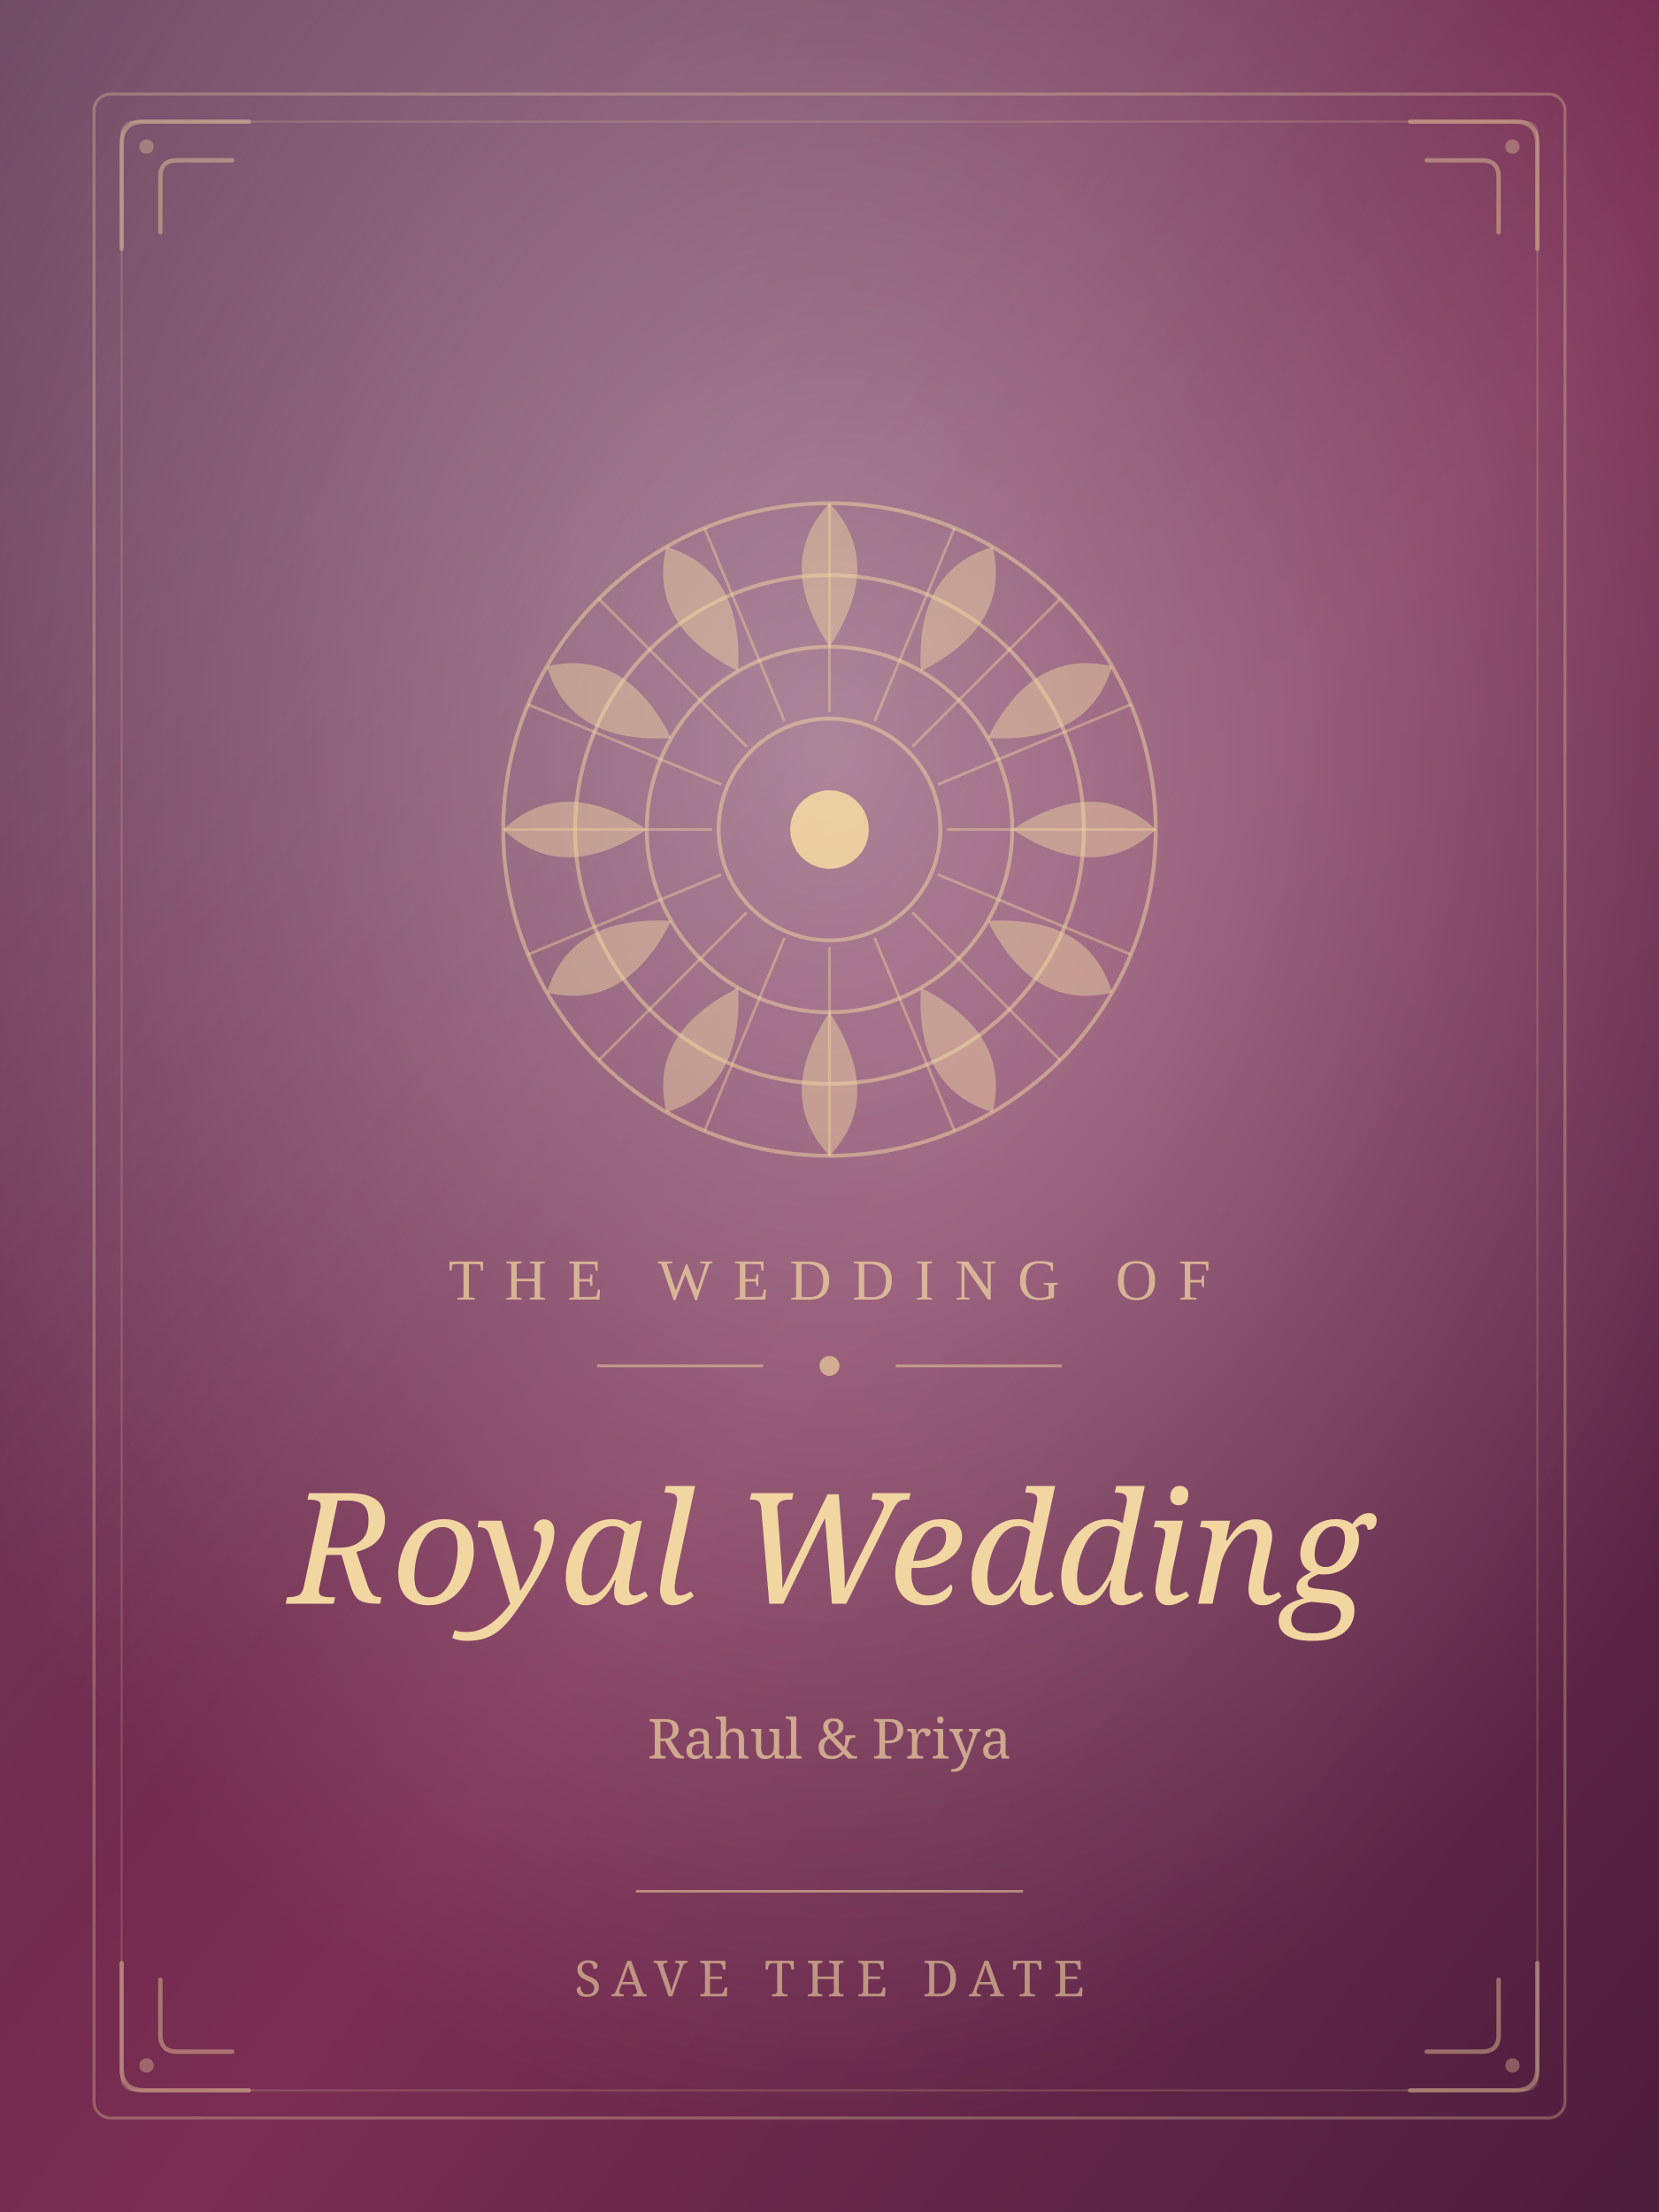
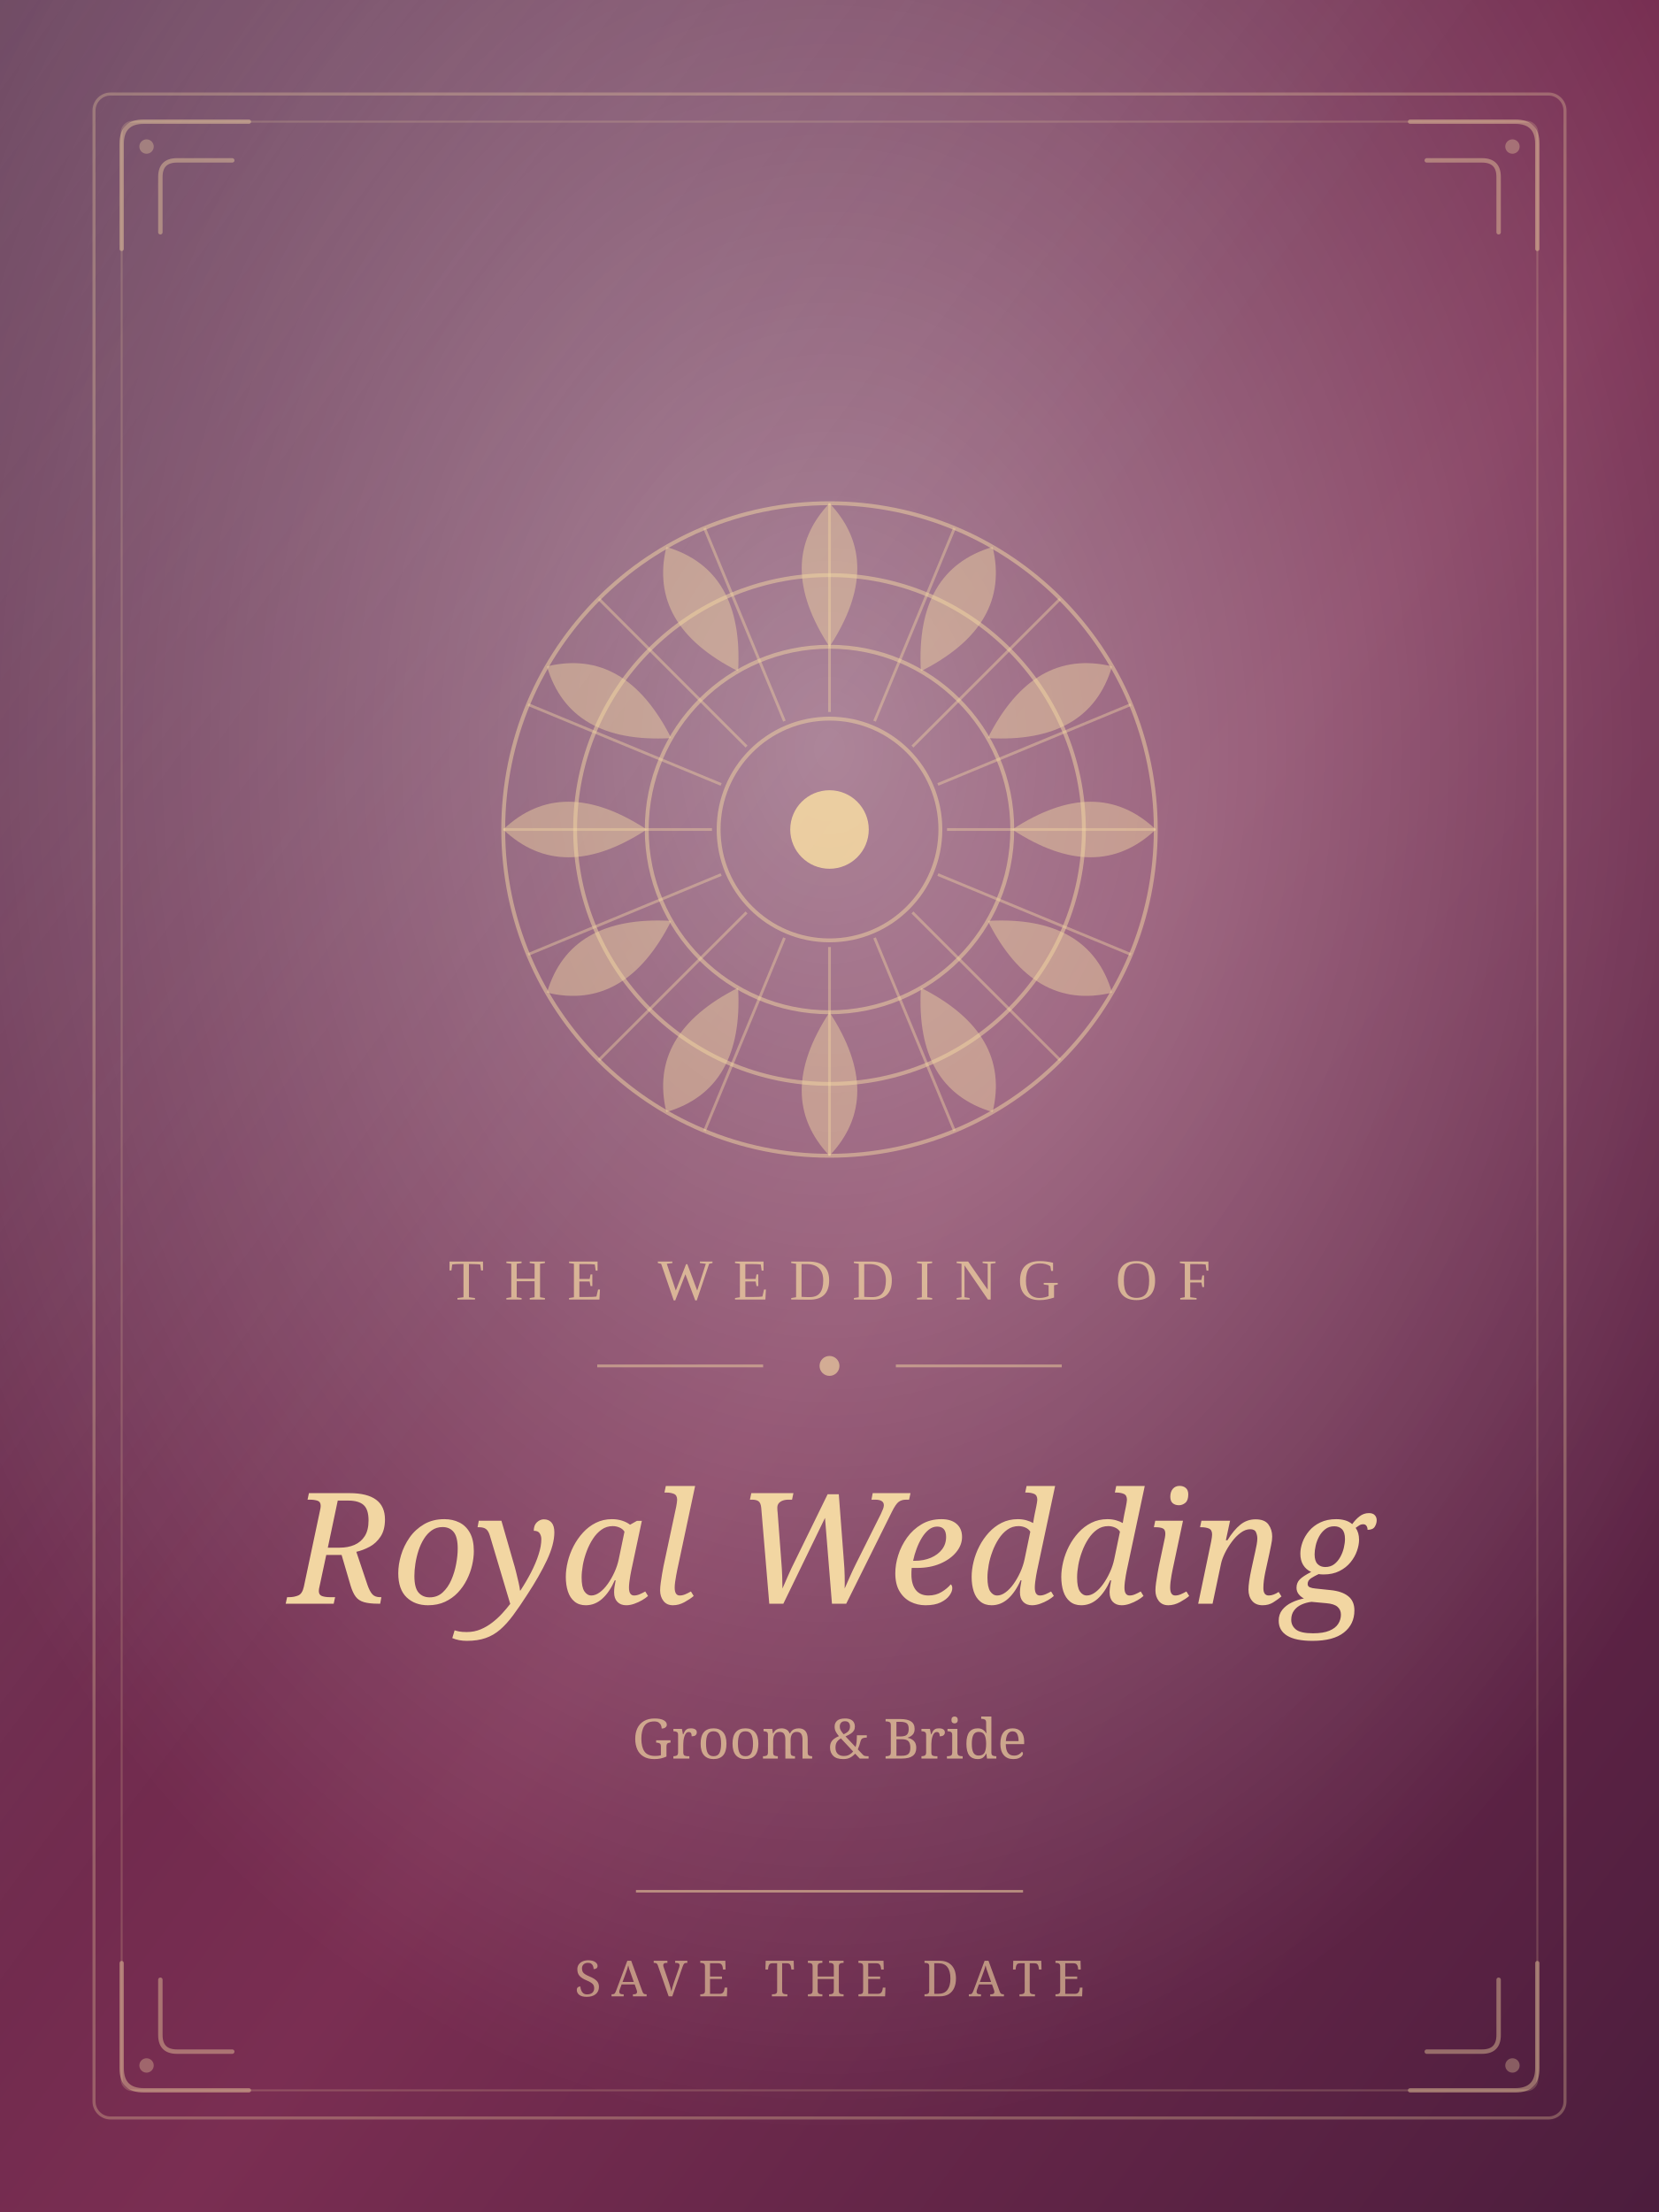
<svg xmlns="http://www.w3.org/2000/svg" viewBox="0 0 600 800" width="600" height="800" role="img" aria-label="Royal Wedding invitation template preview">
  <defs>
    <linearGradient id="bg-royal-wedding" x1="0" y1="0" x2="1" y2="1">
      <stop offset="0%" stop-color="#4C1D3D" />
      <stop offset="55%" stop-color="#7A2E52" />
      <stop offset="100%" stop-color="#4C1D3D" />
    </linearGradient>
    <radialGradient id="glow-royal-wedding" cx="50%" cy="34%" r="62%">
      <stop offset="0%" stop-color="#FFFFFF" stop-opacity="0.42" />
      <stop offset="100%" stop-color="#FFFFFF" stop-opacity="0" />
    </radialGradient>
    <linearGradient id="sheen-royal-wedding" x1="0" y1="0" x2="1" y2="1">
      <stop offset="0%" stop-color="#FFFFFF" stop-opacity="0.20" />
      <stop offset="45%" stop-color="#FFFFFF" stop-opacity="0" />
    </linearGradient>
  </defs>
  <rect width="600" height="800" fill="url(#bg-royal-wedding)" />
  <rect width="600" height="800" fill="url(#glow-royal-wedding)" />
  <rect width="600" height="800" fill="url(#sheen-royal-wedding)" />
  <g transform="translate(44 44) scale(1 1)" fill="none" stroke="#F2D6A2" stroke-width="1.6" opacity="0.42" stroke-linecap="round">
    <path d="M 0 46 V 8 Q 0 0 8 0 H 46" />
    <path d="M 14 40 V 20 Q 14 14 20 14 H 40" />
    <circle cx="9" cy="9" r="2.6" fill="#F2D6A2" stroke="none" opacity="0.8" />
  </g>
  <g transform="translate(556 44) scale(-1 1)" fill="none" stroke="#F2D6A2" stroke-width="1.6" opacity="0.42" stroke-linecap="round">
    <path d="M 0 46 V 8 Q 0 0 8 0 H 46" />
    <path d="M 14 40 V 20 Q 14 14 20 14 H 40" />
    <circle cx="9" cy="9" r="2.6" fill="#F2D6A2" stroke="none" opacity="0.8" />
  </g>
  <g transform="translate(44 756) scale(1 -1)" fill="none" stroke="#F2D6A2" stroke-width="1.6" opacity="0.42" stroke-linecap="round">
    <path d="M 0 46 V 8 Q 0 0 8 0 H 46" />
    <path d="M 14 40 V 20 Q 14 14 20 14 H 40" />
    <circle cx="9" cy="9" r="2.6" fill="#F2D6A2" stroke="none" opacity="0.8" />
  </g>
  <g transform="translate(556 756) scale(-1 -1)" fill="none" stroke="#F2D6A2" stroke-width="1.6" opacity="0.42" stroke-linecap="round">
    <path d="M 0 46 V 8 Q 0 0 8 0 H 46" />
    <path d="M 14 40 V 20 Q 14 14 20 14 H 40" />
    <circle cx="9" cy="9" r="2.6" fill="#F2D6A2" stroke="none" opacity="0.8" />
  </g>
  <rect x="34" y="34" width="532" height="732" fill="none" stroke="#F2D6A2" stroke-width="1.1" opacity="0.30" rx="6" />
  <rect x="44" y="44" width="512" height="712" fill="none" stroke="#F2D6A2" stroke-width="0.7" opacity="0.20" rx="4" />
  <g>
    <g fill="none" stroke="#F2D6A2" stroke-width="1.4" opacity="0.50">
      <circle cx="300.0" cy="300" r="118.0" />
      <circle cx="300.0" cy="300" r="92.0" />
      <circle cx="300.0" cy="300" r="66.1" />
      <circle cx="300.0" cy="300" r="40.1" />
    </g>
    <g stroke="#F2D6A2" stroke-width="1" opacity="0.41">
      <line x1="342.5" y1="300.0" x2="418.0" y2="300.0" />
      <line x1="339.2" y1="316.3" x2="409.0" y2="345.2" />
      <line x1="330.0" y1="330.0" x2="383.4" y2="383.4" />
      <line x1="316.3" y1="339.2" x2="345.2" y2="409.0" />
      <line x1="300.0" y1="342.5" x2="300.0" y2="418.0" />
      <line x1="283.7" y1="339.2" x2="254.8" y2="409.0" />
      <line x1="270.0" y1="330.0" x2="216.6" y2="383.4" />
      <line x1="260.8" y1="316.3" x2="191.0" y2="345.2" />
      <line x1="257.5" y1="300.0" x2="182.0" y2="300.0" />
      <line x1="260.8" y1="283.7" x2="191.0" y2="254.8" />
      <line x1="270.0" y1="270.0" x2="216.6" y2="216.6" />
      <line x1="283.7" y1="260.8" x2="254.8" y2="191.0" />
      <line x1="300.0" y1="257.5" x2="300.0" y2="182.0" />
      <line x1="316.3" y1="260.8" x2="345.2" y2="191.0" />
      <line x1="330.0" y1="270.0" x2="383.4" y2="216.6" />
      <line x1="339.2" y1="283.7" x2="409.0" y2="254.8" />
    </g>
    <g fill="#F2D6A2" opacity="0.45">
      <path d="M 300.0 233.9 q 20.1 -30.7 0 -51.9 q -20.1 21.2 0 51.9 z" transform="rotate(0.0 300.0 300)" />
      <path d="M 300.0 233.9 q 20.1 -30.7 0 -51.9 q -20.1 21.2 0 51.9 z" transform="rotate(30.0 300.0 300)" />
      <path d="M 300.0 233.9 q 20.1 -30.7 0 -51.9 q -20.1 21.2 0 51.9 z" transform="rotate(60.0 300.0 300)" />
      <path d="M 300.0 233.9 q 20.1 -30.7 0 -51.9 q -20.1 21.2 0 51.9 z" transform="rotate(90.0 300.0 300)" />
      <path d="M 300.0 233.9 q 20.1 -30.7 0 -51.9 q -20.1 21.2 0 51.9 z" transform="rotate(120.0 300.0 300)" />
      <path d="M 300.0 233.9 q 20.1 -30.7 0 -51.9 q -20.1 21.2 0 51.9 z" transform="rotate(150.0 300.0 300)" />
      <path d="M 300.0 233.9 q 20.1 -30.7 0 -51.9 q -20.1 21.2 0 51.9 z" transform="rotate(180.0 300.0 300)" />
      <path d="M 300.0 233.9 q 20.1 -30.7 0 -51.9 q -20.1 21.2 0 51.9 z" transform="rotate(210.0 300.0 300)" />
      <path d="M 300.0 233.9 q 20.1 -30.7 0 -51.9 q -20.1 21.2 0 51.9 z" transform="rotate(240.0 300.0 300)" />
      <path d="M 300.0 233.9 q 20.1 -30.7 0 -51.9 q -20.1 21.2 0 51.9 z" transform="rotate(270.0 300.0 300)" />
      <path d="M 300.0 233.9 q 20.1 -30.7 0 -51.9 q -20.1 21.2 0 51.9 z" transform="rotate(300.0 300.0 300)" />
      <path d="M 300.0 233.9 q 20.1 -30.7 0 -51.9 q -20.1 21.2 0 51.9 z" transform="rotate(330.0 300.0 300)" />
    </g>
    <circle cx="300.0" cy="300" r="14.2" fill="#F2D6A2" opacity="0.90" />
  </g>
  <text x="300.0" y="470" text-anchor="middle" font-family="Georgia, 'Times New Roman', serif" font-size="21" letter-spacing="7.5" fill="#F2D6A2" opacity="0.72">THE WEDDING OF</text>
  <line x1="216.0" y1="494" x2="276.0" y2="494" stroke="#F2D6A2" stroke-width="1" opacity="0.5" />
  <circle cx="300.0" cy="494" r="3.6" fill="#F2D6A2" opacity="0.65" />
  <line x1="324.0" y1="494" x2="384.0" y2="494" stroke="#F2D6A2" stroke-width="1" opacity="0.5" />
  <text x="300.0" y="580" text-anchor="middle" font-family="Georgia, serif" font-size="56" font-style="italic" fill="#F2D6A2">Royal Wedding</text>
-   <text x="300.0" y="636" text-anchor="middle" font-family="Georgia, serif" font-size="20" fill="#F2D6A2" opacity="0.68">Rahul &amp; Priya</text>
+   <text x="300.0" y="636" text-anchor="middle" font-family="Georgia, serif" font-size="20" fill="#F2D6A2" opacity="0.68">Groom &amp; Bride</text>
  <g opacity="0.55">
    <line x1="230.0" y1="684" x2="370.0" y2="684" stroke="#F2D6A2" stroke-width="0.9" />
  </g>
  <text x="300.0" y="722" text-anchor="middle" font-family="Georgia, serif" font-size="18" letter-spacing="4" fill="#F2D6A2" opacity="0.6">SAVE THE DATE</text>
</svg>
